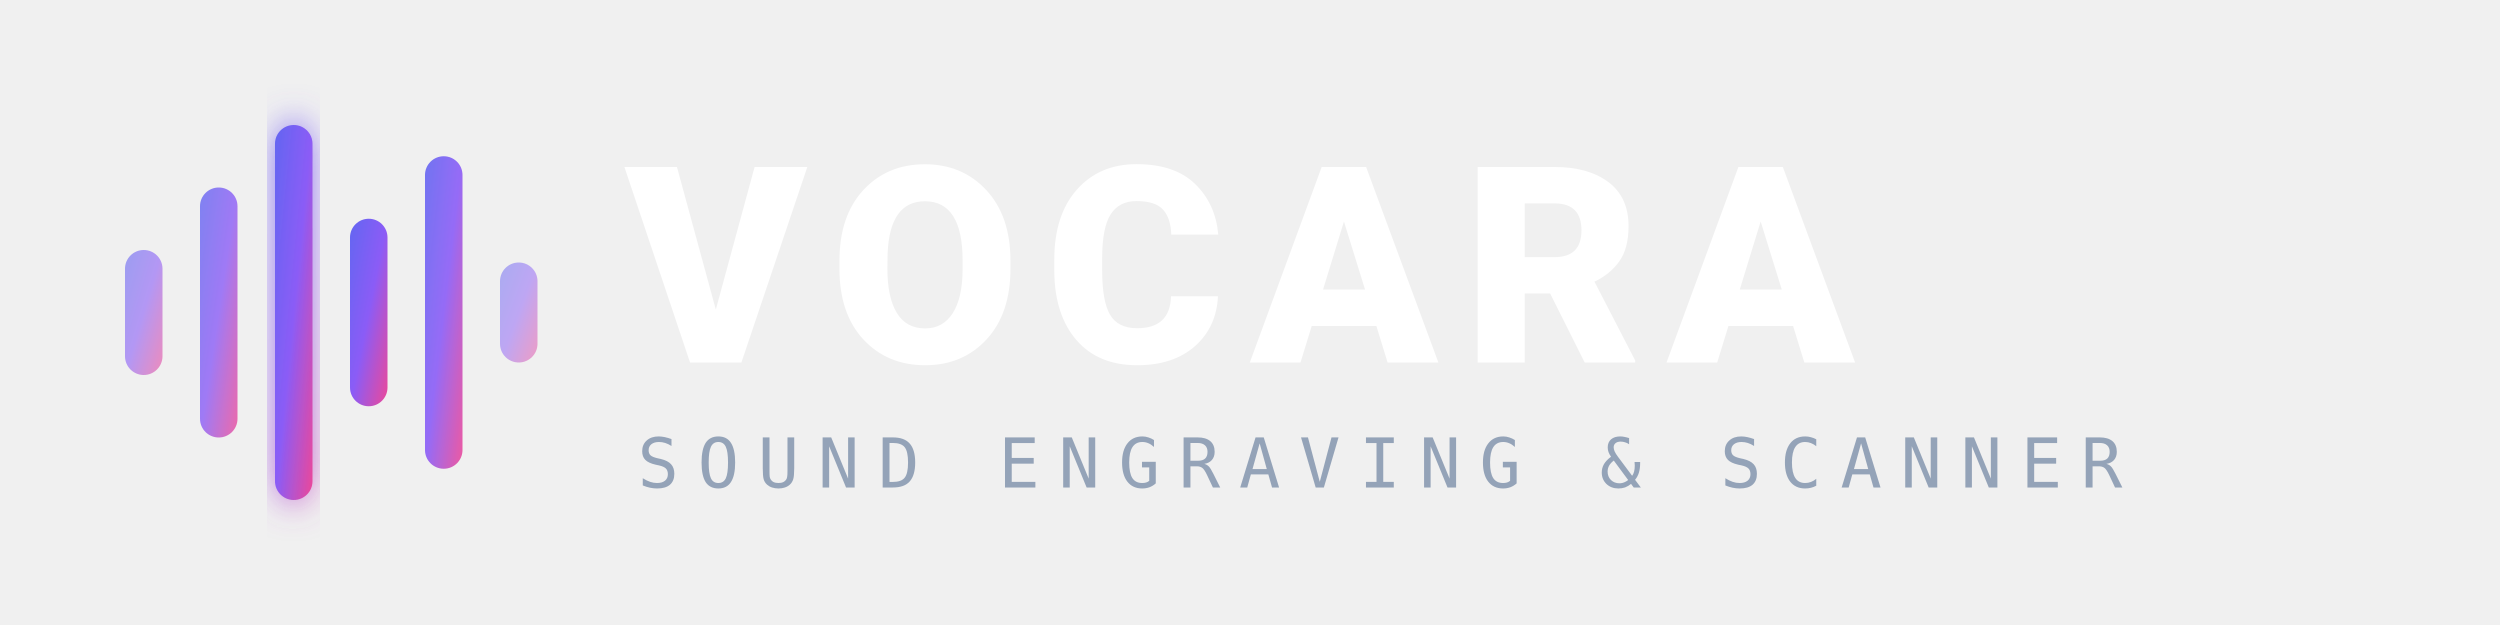
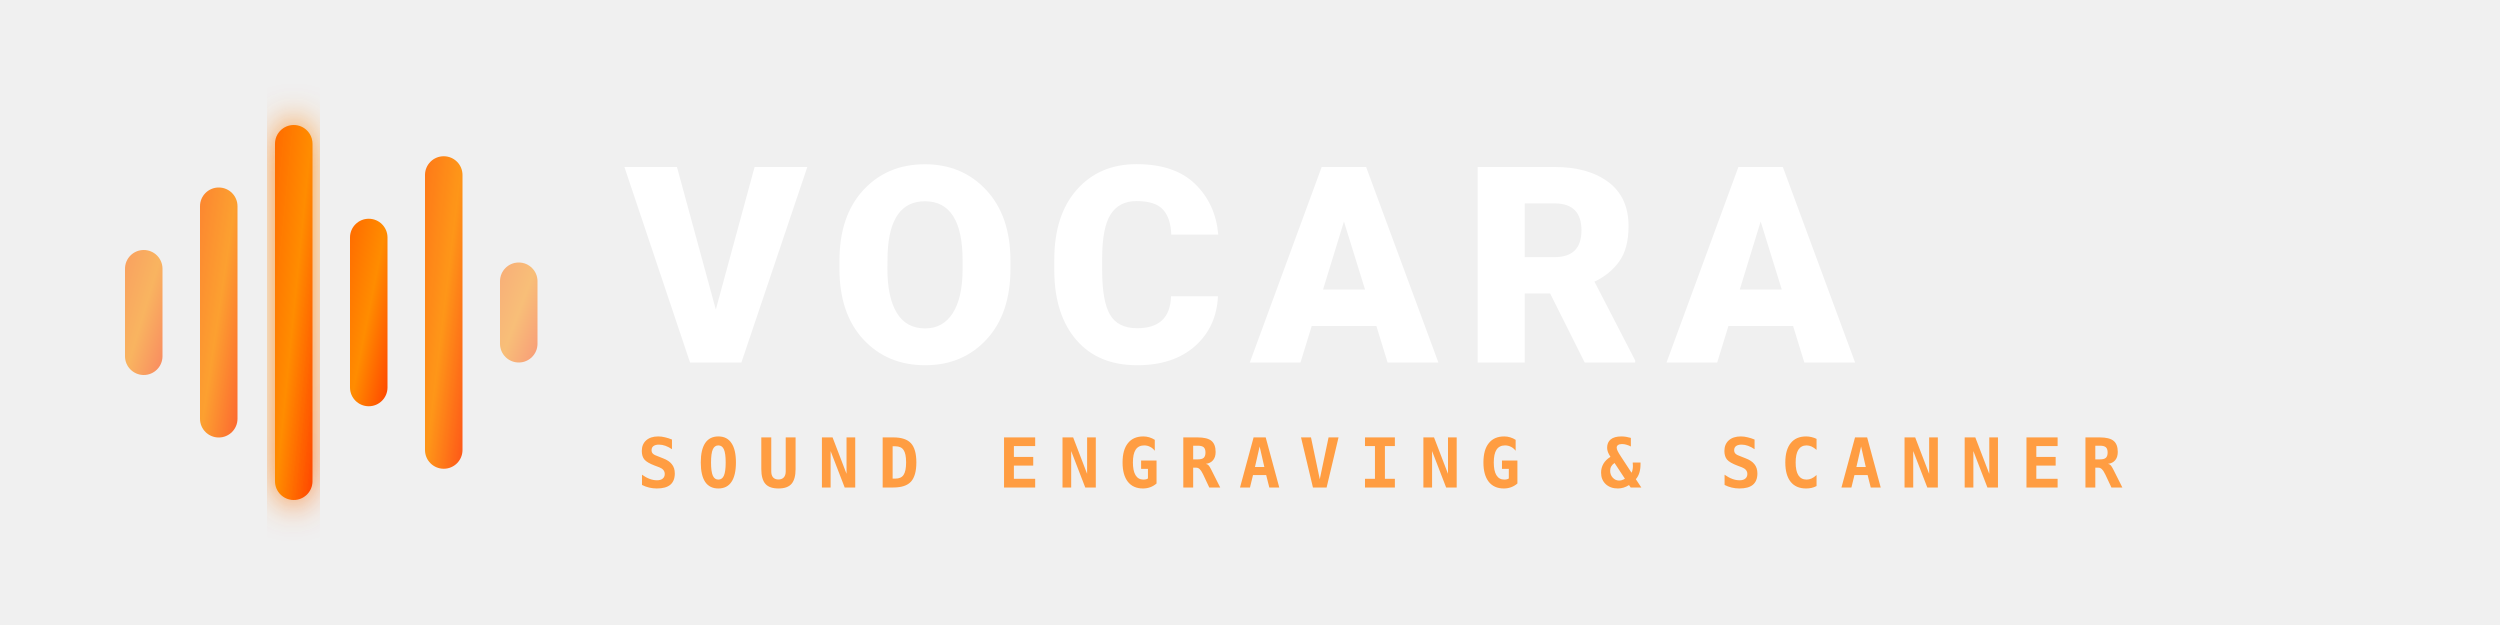
<svg xmlns="http://www.w3.org/2000/svg" viewBox="0 0 400 100" width="100%" height="100%">
  <defs>
    <linearGradient id="vocaraGrad" x1="0%" y1="0%" x2="100%" y2="100%">
-       <stop offset="0%" stop-color="#6366f1" />
-       <stop offset="50%" stop-color="#8b5cf6" />
-       <stop offset="100%" stop-color="#ec4899" />
+       <stop offset="0%" stop-color="#ff6b00" />
+       <stop offset="50%" stop-color="#ff8c00" />
+       <stop offset="100%" stop-color="#ff4500" />
    </linearGradient>
    <filter id="glow" x="-20%" y="-20%" width="140%" height="140%">
      <feGaussianBlur stdDeviation="3" result="blur" />
      <feComposite in="SourceGraphic" in2="blur" operator="over" />
    </filter>
  </defs>
  <g transform="translate(10, 10)">
    <rect x="10" y="30" width="6" height="20" rx="3" fill="url(#vocaraGrad)" opacity="0.6" />
    <rect x="22" y="20" width="6" height="40" rx="3" fill="url(#vocaraGrad)" opacity="0.8" />
    <rect x="34" y="10" width="6" height="60" rx="3" fill="url(#vocaraGrad)" filter="url(#glow)" />
    <rect x="46" y="25" width="6" height="30" rx="3" fill="url(#vocaraGrad)" />
    <rect x="58" y="15" width="6" height="50" rx="3" fill="url(#vocaraGrad)" opacity="0.9" />
    <rect x="70" y="32" width="6" height="16" rx="3" fill="url(#vocaraGrad)" opacity="0.5" />
  </g>
  <text x="100" y="58" font-family="-apple-system, BlinkMacSystemFont, 'Segoe UI', Roboto, Helvetica, Arial, sans-serif" font-size="44" font-weight="900" letter-spacing="4" fill="#ffffff">VOCARA</text>
-   <text x="102" y="78" font-family="'JetBrains Mono', monospace" font-size="11" font-weight="500" letter-spacing="3" fill="#94a3b8">SOUND ENGRAVING &amp; SCANNER</text>
+   <text x="102" y="78" font-family="'JetBrains Mono', monospace" font-size="11" font-weight="600" letter-spacing="3" fill="#ff9d42">SOUND ENGRAVING &amp; SCANNER</text>
</svg>
